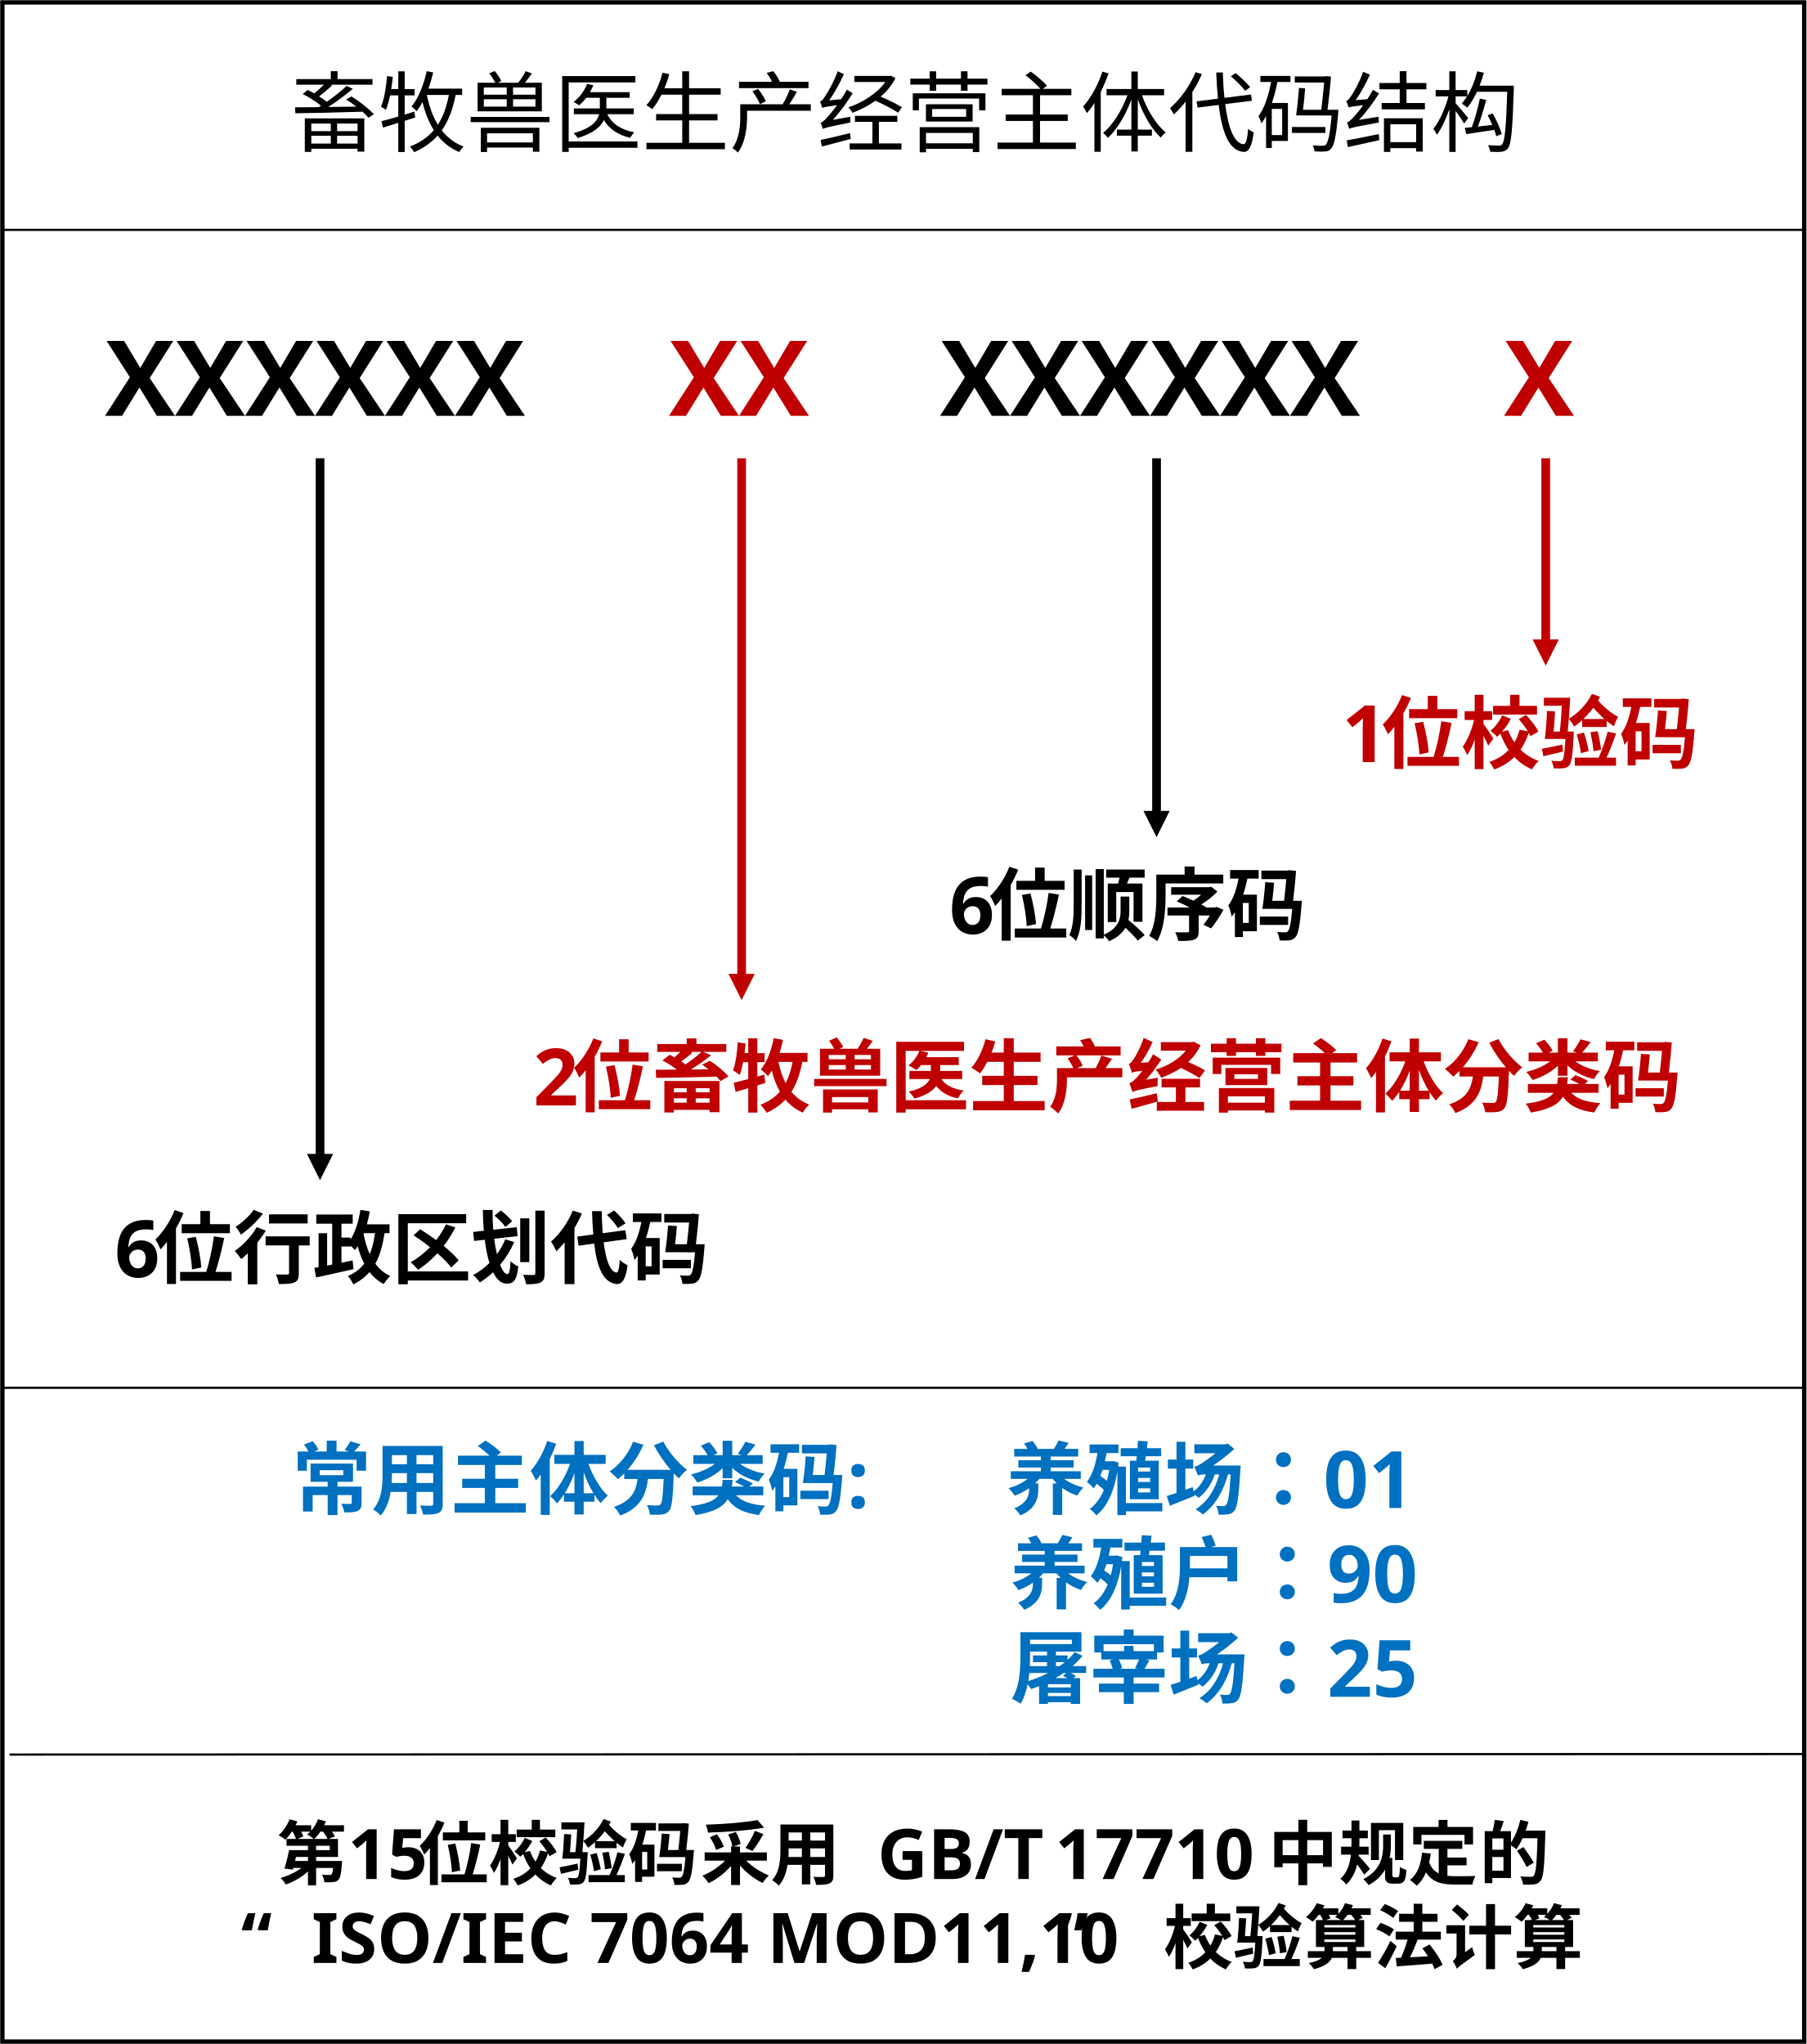
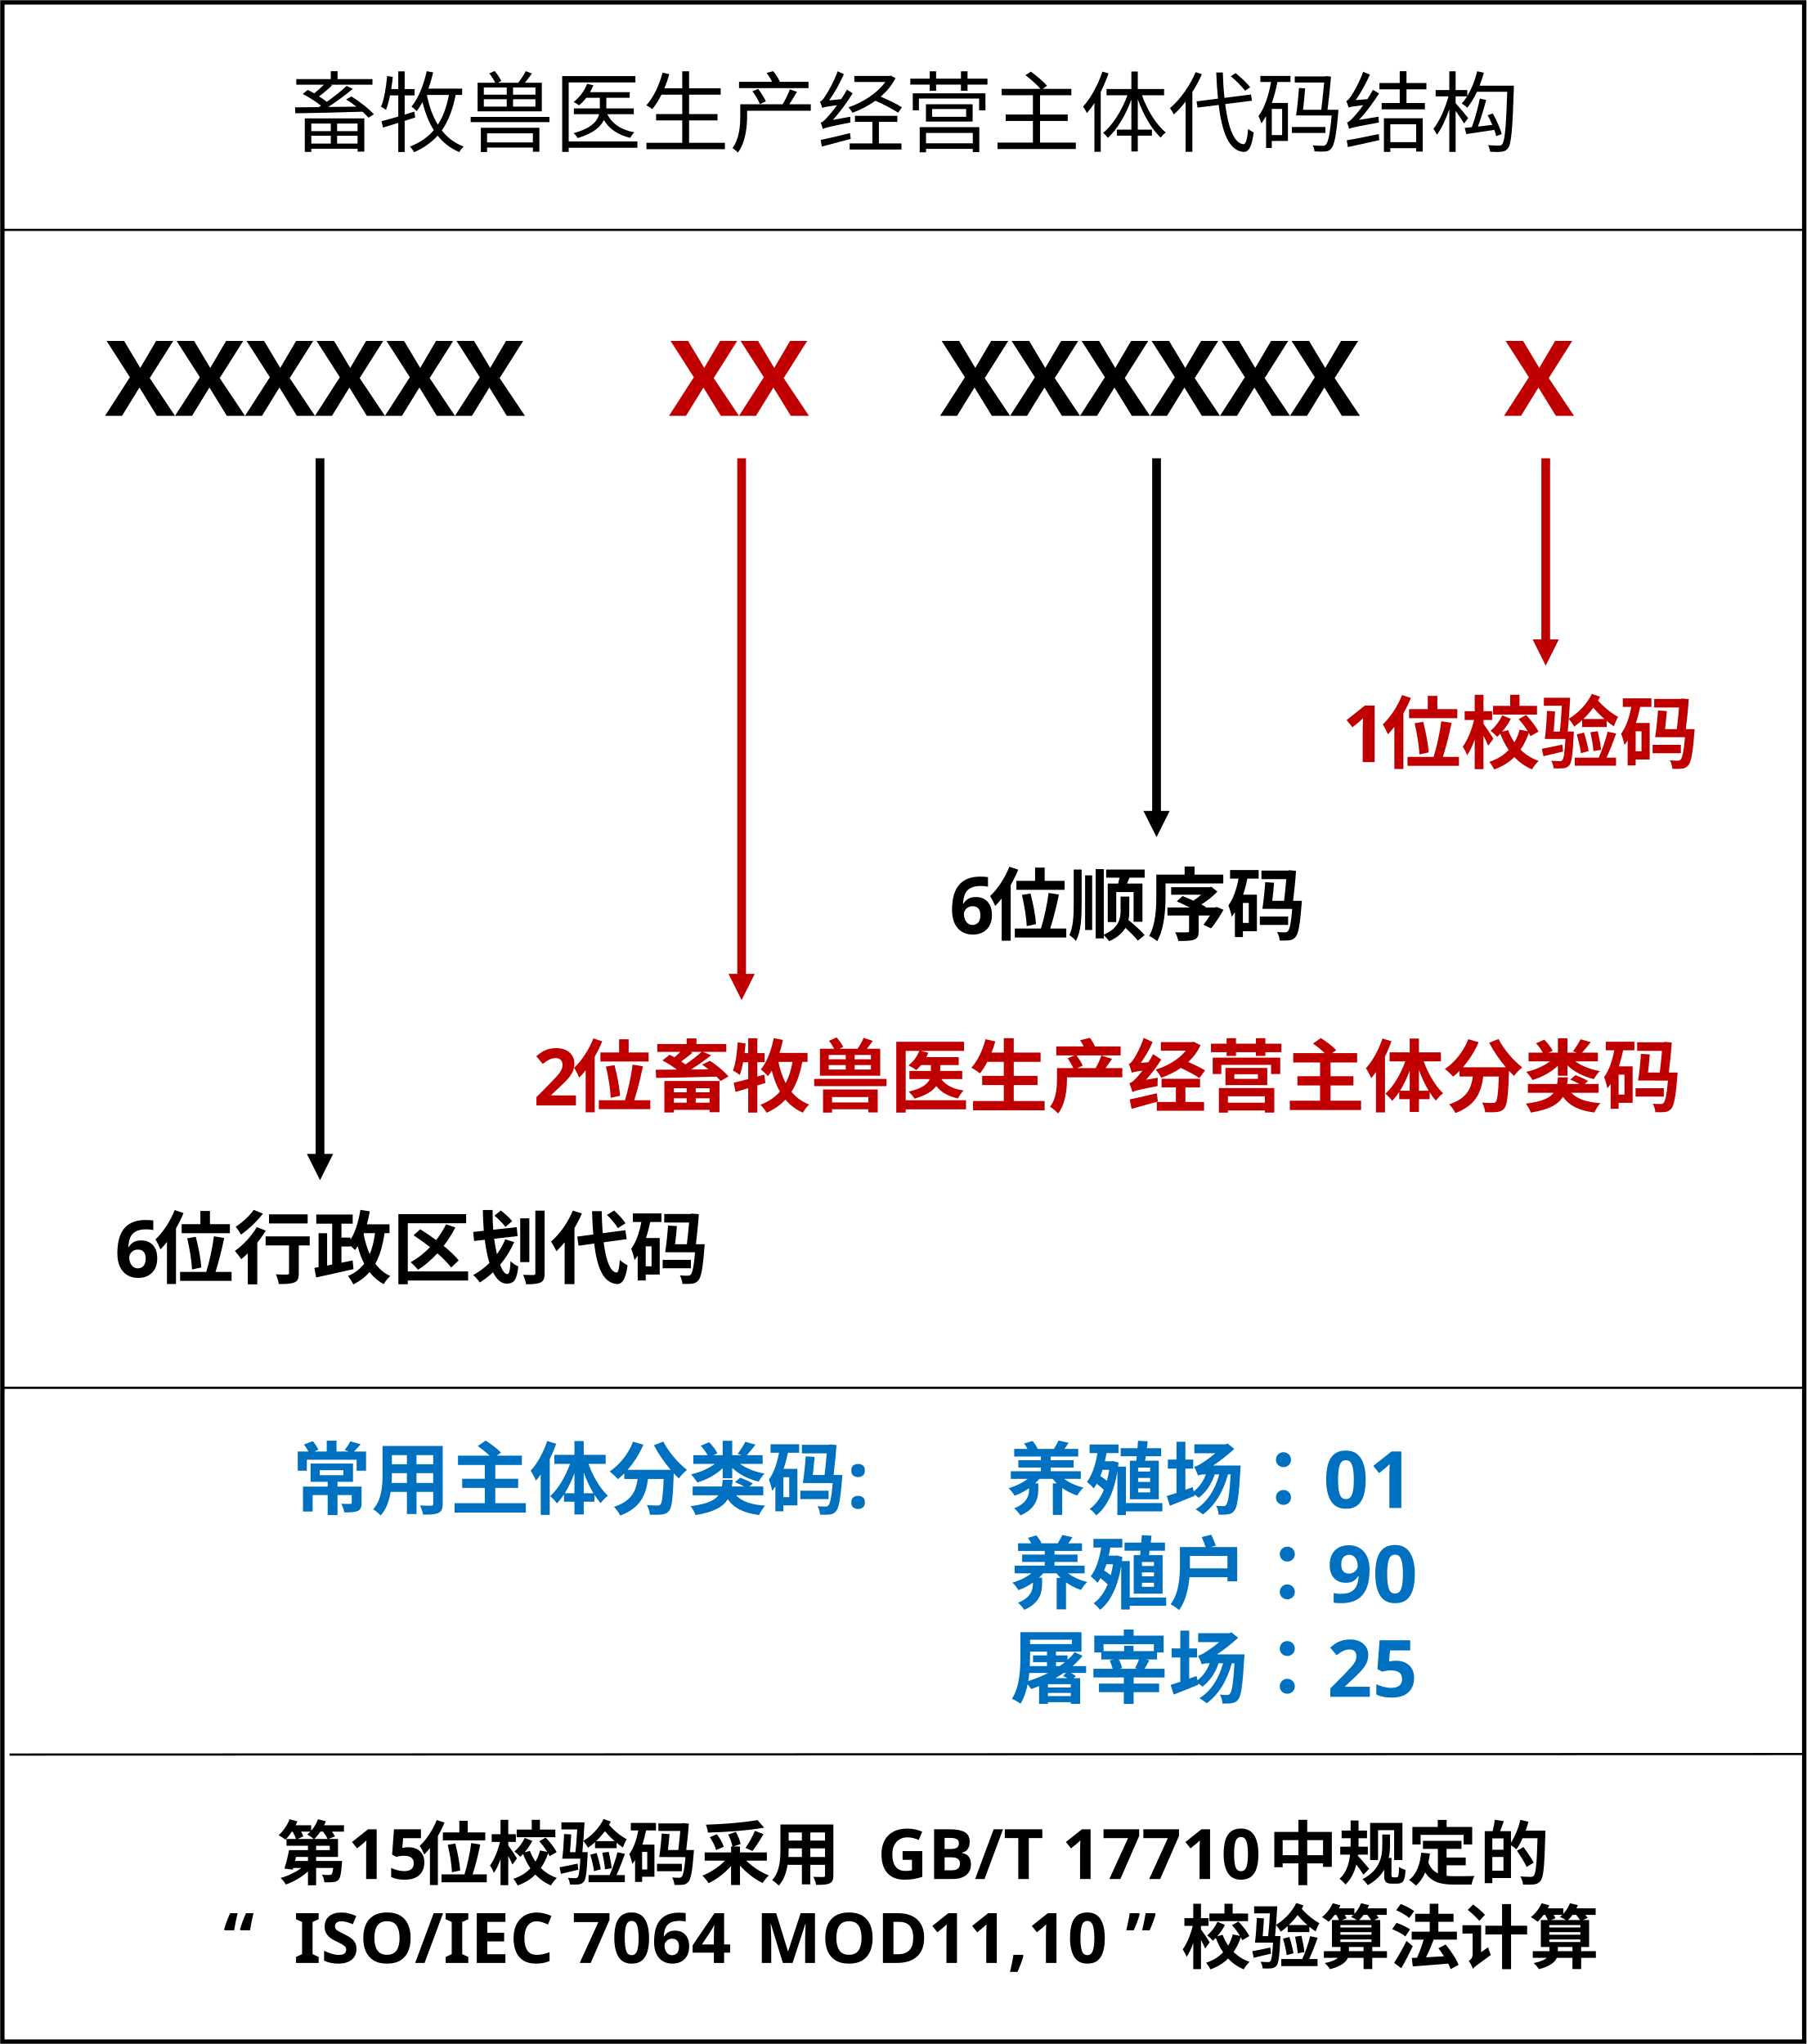
<svg xmlns="http://www.w3.org/2000/svg" width="1894" height="2143" xml:space="preserve" overflow="hidden">
  <defs>
    <clipPath id="clip0">
      <rect x="1161" y="141" width="1894" height="2143" />
    </clipPath>
  </defs>
  <g clip-path="url(#clip0)" transform="translate(-1161 -141)">
    <text font-family="FZXiaoBiaoSong-B05S,FZXiaoBiaoSong-B05S_MSFontService,sans-serif" font-weight="400" font-size="92" transform="matrix(1 0 0 1 1465.65 293)">畜牧兽医生产经营主体代码结构</text>
    <text font-family="Microsoft YaHei,Microsoft YaHei_MSFontService,sans-serif" font-weight="700" font-size="110" transform="matrix(1 0 0 1 1271.11 577)">XXXXXX    </text>
    <text fill="#C00000" font-family="Microsoft YaHei,Microsoft YaHei_MSFontService,sans-serif" font-weight="700" font-size="110" transform="matrix(1 0 0 1 1862.36 577)">XX</text>
    <text font-family="Microsoft YaHei,Microsoft YaHei_MSFontService,sans-serif" font-weight="700" font-size="110" transform="matrix(1 0 0 1 2146.53 577)">XXXXXX    </text>
    <text fill="#C00000" font-family="Microsoft YaHei,Microsoft YaHei_MSFontService,sans-serif" font-weight="700" font-size="110" transform="matrix(1 0 0 1 2737.78 577)">X</text>
    <path d="M1501.08 621.5 1501.08 1355.4 1491.92 1355.4 1491.92 621.5ZM1510.25 1350.81 1496.5 1378.31 1482.75 1350.81Z" />
    <text font-family="FangSong,FangSong_MSFontService,sans-serif" font-weight="700" font-size="83" transform="matrix(1 0 0 1 1281.11 1480)">6</text>
    <text font-family="FangSong,FangSong_MSFontService,sans-serif" font-weight="700" font-size="83" transform="matrix(1 0 0 1 1322.93 1480)">位行政区划代码</text>
    <path d="M1943.08 621.5 1943.08 1166.6 1933.92 1166.6 1933.92 621.5ZM1952.25 1162.02 1938.5 1189.52 1924.75 1162.02Z" fill="#C00000" />
    <text fill="#C00000" font-family="FangSong,FangSong_MSFontService,sans-serif" font-weight="700" font-size="83" transform="matrix(1 0 0 1 1720.08 1300)">2</text>
    <text fill="#C00000" font-family="FangSong,FangSong_MSFontService,sans-serif" font-weight="700" font-size="83" transform="matrix(1 0 0 1 1761.9 1300)">位畜牧兽医生产经营主体分类码</text>
    <text font-family="FangSong,FangSong_MSFontService,sans-serif" font-weight="700" font-size="83" transform="matrix(1 0 0 1 2156.18 1120)">6</text>
    <text font-family="FangSong,FangSong_MSFontService,sans-serif" font-weight="700" font-size="83" transform="matrix(1 0 0 1 2198.01 1120)">位顺序码</text>
    <path d="M2378.08 621.5 2378.08 995.764 2368.92 995.764 2368.92 621.5ZM2387.25 991.181 2373.5 1018.68 2359.75 991.181Z" />
    <text fill="#C00000" font-family="FangSong,FangSong_MSFontService,sans-serif" font-weight="700" font-size="83" transform="matrix(1 0 0 1 2567.87 940)">1</text>
    <text fill="#C00000" font-family="FangSong,FangSong_MSFontService,sans-serif" font-weight="700" font-size="83" transform="matrix(1 0 0 1 2609.69 940)">位</text>
    <text fill="#C00000" font-family="FangSong,FangSong_MSFontService,sans-serif" font-weight="700" font-size="83" transform="matrix(1 0 0 1 2692.76 940)">校验码</text>
    <path d="M2786.08 621.5 2786.08 815.948 2776.92 815.948 2776.92 621.5ZM2795.25 811.364 2781.5 838.864 2767.75 811.364Z" fill="#C00000" />
    <rect x="1163.5" y="143.5" width="1889" height="2138" stroke="#000000" stroke-width="4.583" stroke-miterlimit="8" fill="none" />
    <text fill="#0070C0" font-family="FangSong,FangSong_MSFontService,sans-serif" font-weight="700" font-size="83" transform="matrix(1 0 0 1 1467.26 1722)">常用主体分类码</text>
    <text fill="#0070C0" font-family="FangSong,FangSong_MSFontService,sans-serif" font-weight="700" font-size="83" transform="matrix(1 0 0 1 2048.77 1722)">:   </text>
    <text fill="#0070C0" font-family="FangSong,FangSong_MSFontService,sans-serif" font-weight="700" font-size="83" transform="matrix(1 0 0 1 2216.06 1722)">养殖场：</text>
    <text fill="#0070C0" font-family="FangSong,FangSong_MSFontService,sans-serif" font-weight="700" font-size="83" transform="matrix(1 0 0 1 2548.35 1722)">01</text>
    <text fill="#0070C0" font-family="FangSong,FangSong_MSFontService,sans-serif" font-weight="700" font-size="83" transform="matrix(1 0 0 1 2220.07 1821)">养殖户：</text>
    <text fill="#0070C0" font-family="FangSong,FangSong_MSFontService,sans-serif" font-weight="700" font-size="83" transform="matrix(1 0 0 1 2552.36 1821)">90</text>
    <text fill="#0070C0" font-family="FangSong,FangSong_MSFontService,sans-serif" font-weight="700" font-size="83" transform="matrix(1 0 0 1 2220.07 1920)">屠宰场：</text>
    <text fill="#0070C0" font-family="FangSong,FangSong_MSFontService,sans-serif" font-weight="700" font-size="83" transform="matrix(1 0 0 1 2552.36 1920)">25</text>
    <path d="M1163 1596 3051.96 1596" stroke="#000000" stroke-width="2.292" stroke-miterlimit="8" fill="none" fill-rule="evenodd" />
-     <text font-family="FangSong,FangSong_MSFontService,sans-serif" font-weight="700" font-size="73" transform="matrix(1 0 0 1 1451.81 2111)">第</text>
-     <text font-family="FangSong,FangSong_MSFontService,sans-serif" font-weight="700" font-size="73" transform="matrix(1 0 0 1 1525.71 2111)">15</text>
-     <text font-family="FangSong,FangSong_MSFontService,sans-serif" font-weight="700" font-size="73" transform="matrix(1 0 0 1 1600.19 2111)">位校验码</text>
-     <text font-family="FangSong,FangSong_MSFontService,sans-serif" font-weight="700" font-size="73" transform="matrix(1 0 0 1 1895.82 2111)">采用</text>
-     <text font-family="FangSong,FangSong_MSFontService,sans-serif" font-weight="700" font-size="73" transform="matrix(1 0 0 1 2080.87 2111)">GB/T </text>
-     <text font-family="FangSong,FangSong_MSFontService,sans-serif" font-weight="700" font-size="73" transform="matrix(1 0 0 1 2267.07 2111)">17710 </text>
-     <text font-family="FangSong,FangSong_MSFontService,sans-serif" font-weight="700" font-size="73" transform="matrix(1 0 0 1 2490.5 2111)">中</text>
-     <text font-family="FangSong,FangSong_MSFontService,sans-serif" font-weight="700" font-size="73" transform="matrix(1 0 0 1 2564.41 2111)">规定</text>
-     <text font-family="FangSong,FangSong_MSFontService,sans-serif" font-weight="700" font-size="73" transform="matrix(1 0 0 1 2712.22 2111)">的</text>
-     <text font-family="FangSong,FangSong_MSFontService,sans-serif" font-weight="700" font-size="73" transform="matrix(1 0 0 1 1413.72 2199)">“</text>
-     <text font-family="FangSong,FangSong_MSFontService,sans-serif" font-weight="700" font-size="73" transform="matrix(1 0 0 1 1487.62 2199)">ISO/IEC 7064 MOD11,10</text>
-     <text font-family="FangSong,FangSong_MSFontService,sans-serif" font-weight="700" font-size="73" transform="matrix(1 0 0 1 2269.66 2199)">” </text>
-     <text font-family="FangSong,FangSong_MSFontService,sans-serif" font-weight="700" font-size="73" transform="matrix(1 0 0 1 2380.8 2199)">校验</text>
-     <text font-family="FangSong,FangSong_MSFontService,sans-serif" font-weight="700" font-size="73" transform="matrix(1 0 0 1 2528.61 2199)">算法计算</text>
+     <text font-family="FangSong,FangSong_MSFontService,sans-serif" font-weight="700" font-size="73" transform="matrix(1 0 0 1 1451.82 2111)">第</text>
+     <text font-family="FangSong,FangSong_MSFontService,sans-serif" font-weight="700" font-size="73" transform="matrix(1 0 0 1 1525.72 2111)">15</text>
+     <text font-family="FangSong,FangSong_MSFontService,sans-serif" font-weight="700" font-size="73" transform="matrix(1 0 0 1 1600.2 2111)">位校验码</text>
+     <text font-family="FangSong,FangSong_MSFontService,sans-serif" font-weight="700" font-size="73" transform="matrix(1 0 0 1 1895.83 2111)">采用</text>
+     <text font-family="FangSong,FangSong_MSFontService,sans-serif" font-weight="700" font-size="73" transform="matrix(1 0 0 1 2080.88 2111)">GB/T 17710 </text>
+     <text font-family="FangSong,FangSong_MSFontService,sans-serif" font-weight="700" font-size="73" transform="matrix(1 0 0 1 2490.52 2111)">中规定</text>
+     <text font-family="FangSong,FangSong_MSFontService,sans-serif" font-weight="700" font-size="73" transform="matrix(1 0 0 1 2712.23 2111)">的</text>
+     <text font-family="FangSong,FangSong_MSFontService,sans-serif" font-weight="700" font-size="73" transform="matrix(1 0 0 1 1395.1 2199)">“</text>
+     <text font-family="FangSong,FangSong_MSFontService,sans-serif" font-weight="700" font-size="73" transform="matrix(1 0 0 1 1469.01 2199)">ISO/IEC 7064 </text>
+     <text font-family="FangSong,FangSong_MSFontService,sans-serif" font-weight="700" font-size="73" transform="matrix(1 0 0 1 1953.12 2199)">MOD11,10 ” </text>
+     <text font-family="FangSong,FangSong_MSFontService,sans-serif" font-weight="700" font-size="73" transform="matrix(1 0 0 1 2399.42 2199)">校验算法计算</text>
    <path d="M0 0 1881.23 0.534" stroke="#000000" stroke-width="2.292" stroke-miterlimit="8" fill="none" fill-rule="evenodd" transform="matrix(1 0 0 -1 1171 1980.53)" />
    <path d="M1163 382 3051.96 382" stroke="#000000" stroke-width="2.292" stroke-miterlimit="8" fill="none" fill-rule="evenodd" />
  </g>
</svg>
